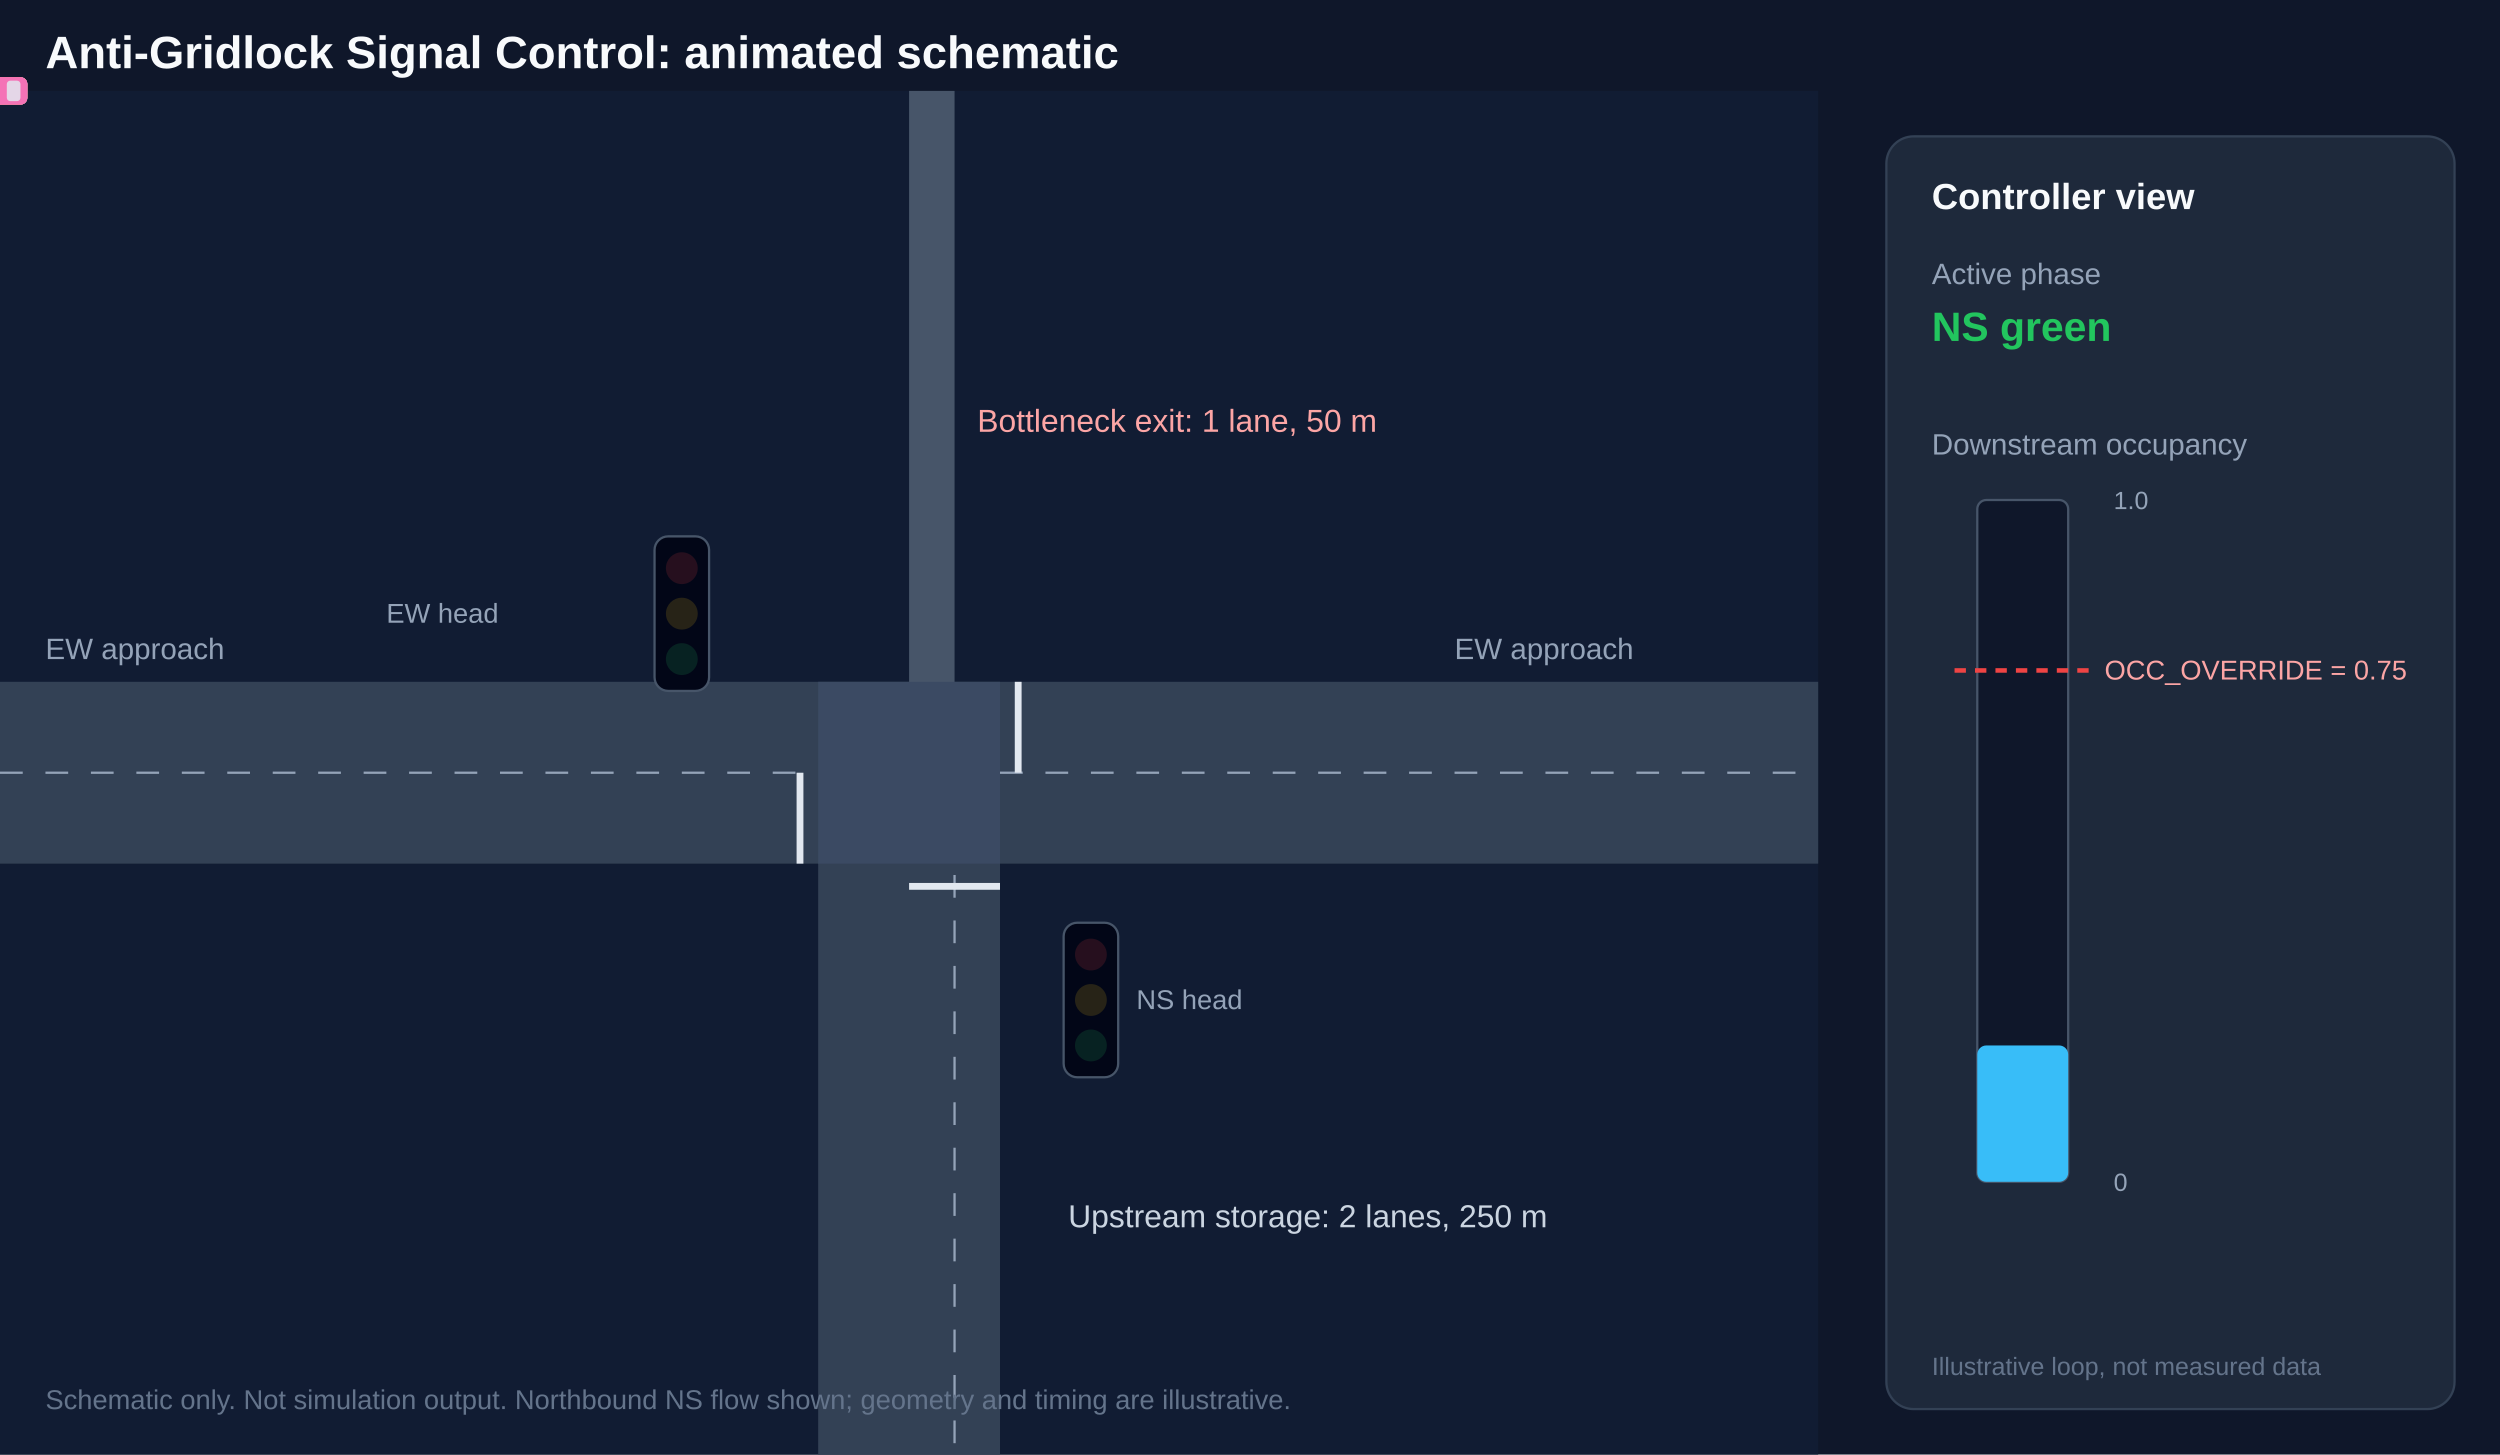
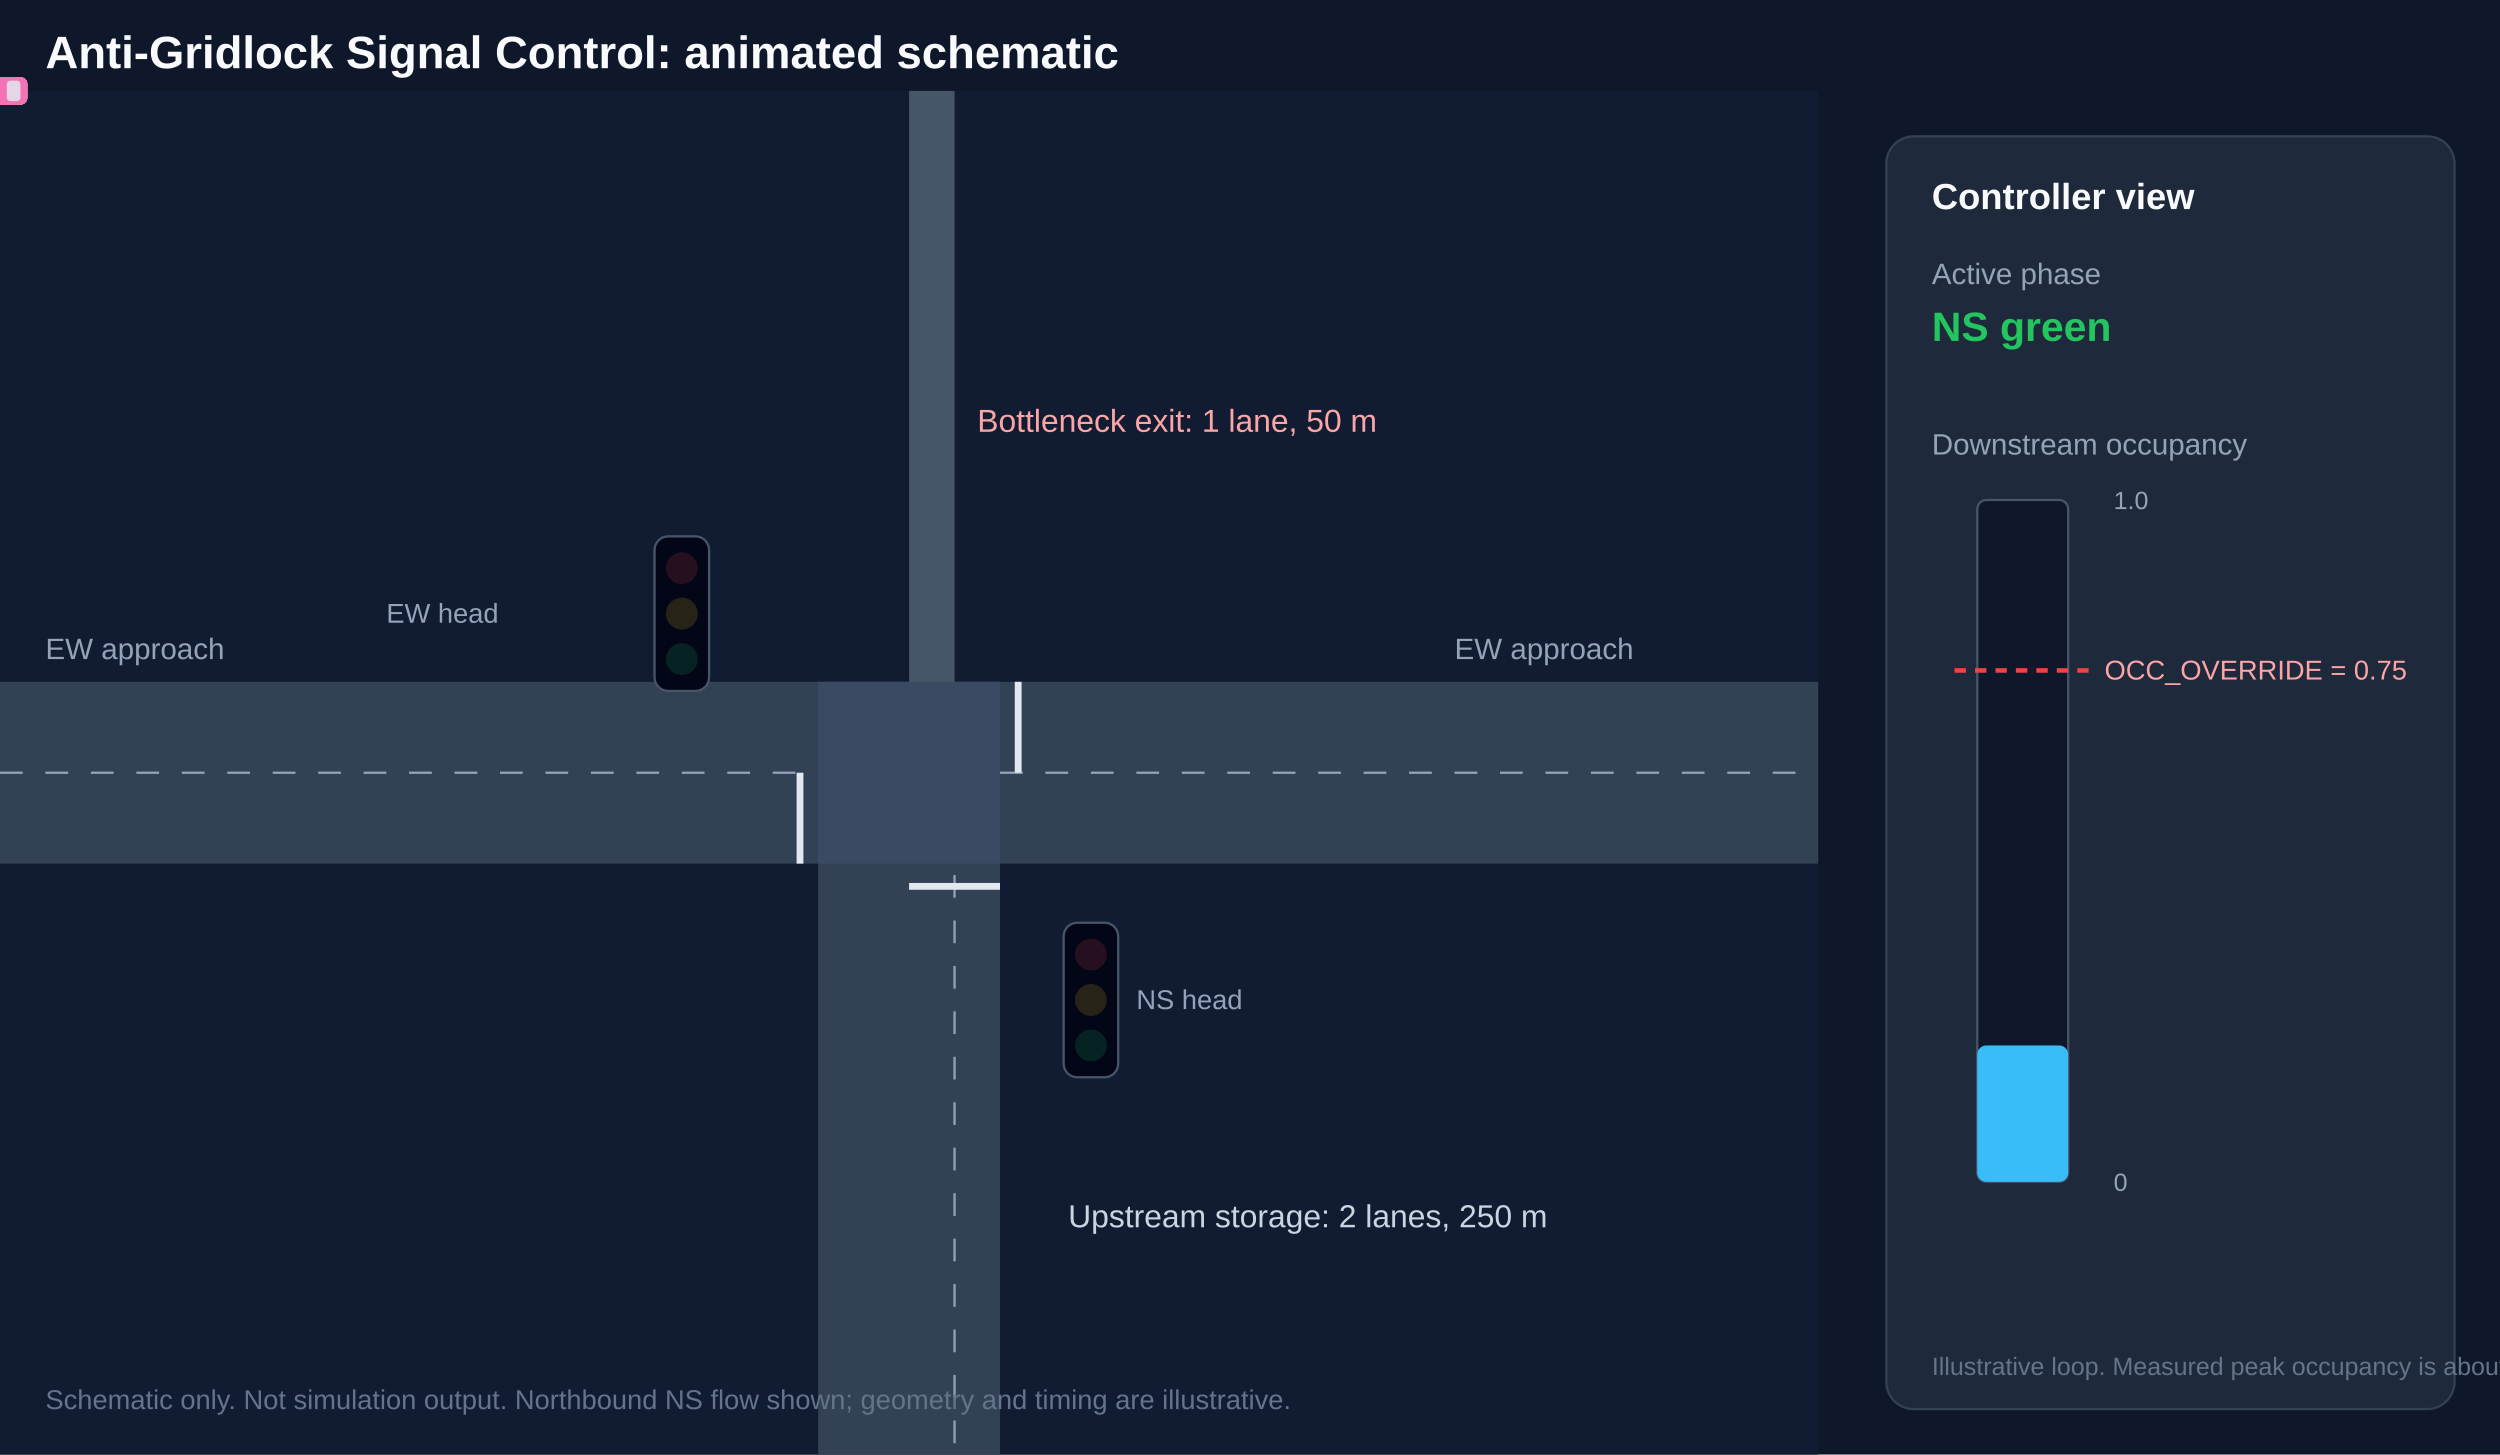
<svg xmlns="http://www.w3.org/2000/svg" viewBox="0 0 1100 640" width="1100" height="640" font-family="Arial, Helvetica, sans-serif">
  <rect width="1100" height="640" fill="#0f172a" />
  <text x="20" y="30" fill="#f8fafc" font-size="20" font-weight="bold">Anti-Gridlock Signal Control: animated schematic</text>
  <g transform="translate(0,40)">
    <rect x="0" y="0" width="800" height="600" fill="#111c33" />
    <rect x="0" y="260" width="800" height="80" fill="#334155" />
    <rect x="360" y="300" width="80" height="300" fill="#334155" />
    <rect x="400" y="0" width="20" height="300" fill="#475569" />
    <rect x="360" y="260" width="80" height="80" fill="#3b4a63" />
    <line x1="0" y1="300" x2="360" y2="300" stroke="#94a3b8" stroke-dasharray="10 10" />
    <line x1="440" y1="300" x2="800" y2="300" stroke="#94a3b8" stroke-dasharray="10 10" />
    <line x1="420" y1="345" x2="420" y2="600" stroke="#94a3b8" stroke-dasharray="10 10" />
    <line x1="360" y1="340" x2="440" y2="340" stroke="#e2e8f0" stroke-width="3" opacity="0.0" />
    <line x1="400" y1="350" x2="440" y2="350" stroke="#e2e8f0" stroke-width="3" />
    <line x1="352" y1="300" x2="352" y2="340" stroke="#e2e8f0" stroke-width="3" />
    <line x1="448" y1="260" x2="448" y2="300" stroke="#e2e8f0" stroke-width="3" />
    <text x="470" y="500" fill="#cbd5e1" font-size="14">Upstream storage: 2 lanes, 250 m</text>
    <text x="430" y="150" fill="#fca5a5" font-size="14">Bottleneck exit: 1 lane, 50 m</text>
    <text x="20" y="250" fill="#94a3b8" font-size="13">EW approach</text>
    <text x="640" y="250" fill="#94a3b8" font-size="13">EW approach</text>
    <rect x="468" y="366" width="24" height="68" rx="6" fill="#020617" stroke="#475569" />
    <circle cx="480" cy="380" r="7" fill="#ef4444" opacity="0.15">
      <animate attributeName="opacity" calcMode="discrete" dur="12.0s" repeatCount="indefinite" begin="0s" values="0.15;1" keyTimes="0;0.5" />
    </circle>
    <circle cx="480" cy="400" r="7" fill="#facc15" opacity="0.15">
      <animate attributeName="opacity" calcMode="discrete" dur="12.0s" repeatCount="indefinite" begin="0s" values="0.15;1;0.15;0.15" keyTimes="0;0.417;0.5;1" />
    </circle>
    <circle cx="480" cy="420" r="7" fill="#22c55e" opacity="0.15">
      <animate attributeName="opacity" calcMode="discrete" dur="12.0s" repeatCount="indefinite" begin="0s" values="1;0.15;0.15" keyTimes="0;0.417;1" />
    </circle>
    <rect x="288" y="196" width="24" height="68" rx="6" fill="#020617" stroke="#475569" />
    <circle cx="300" cy="210" r="7" fill="#ef4444" opacity="0.15">
      <animate attributeName="opacity" calcMode="discrete" dur="12.0s" repeatCount="indefinite" begin="-6s" values="0.15;1" keyTimes="0;0.5" />
    </circle>
    <circle cx="300" cy="230" r="7" fill="#facc15" opacity="0.15">
      <animate attributeName="opacity" calcMode="discrete" dur="12.0s" repeatCount="indefinite" begin="-6s" values="0.15;1;0.15;0.15" keyTimes="0;0.417;0.5;1" />
    </circle>
    <circle cx="300" cy="250" r="7" fill="#22c55e" opacity="0.15">
      <animate attributeName="opacity" calcMode="discrete" dur="12.0s" repeatCount="indefinite" begin="-6s" values="1;0.15;0.15" keyTimes="0;0.417;1" />
    </circle>
    <text x="500" y="404" fill="#94a3b8" font-size="12">NS head</text>
    <text x="170" y="234" fill="#94a3b8" font-size="12">EW head</text>
    <g>
      <rect x="-12" y="-6" width="24" height="12" rx="3" fill="#38bdf8" />
      <rect x="3" y="-4.5" width="6" height="9" rx="1.5" fill="#e2e8f0" opacity="0.85" />
      <animateMotion dur="12.0s" repeatCount="indefinite" begin="0s" rotate="auto" calcMode="linear" keyPoints="0.397;0.397;1;0;0.397;0.397" keyTimes="0;0.033;0.333;0.335;0.75;1" path="M410,600 L410,0" />
    </g>
    <g>
      <rect x="-12" y="-6" width="24" height="12" rx="3" fill="#38bdf8" />
      <rect x="3" y="-4.5" width="6" height="9" rx="1.5" fill="#e2e8f0" opacity="0.85" />
      <animateMotion dur="12.0s" repeatCount="indefinite" begin="0s" rotate="auto" calcMode="linear" keyPoints="0.347;0.347;1;0;0.347;0.347" keyTimes="0;0.108;0.408;0.41;0.867;1" path="M410,600 L410,0" />
    </g>
    <g>
      <rect x="-12" y="-6" width="24" height="12" rx="3" fill="#818cf8" />
      <rect x="3" y="-4.5" width="6" height="9" rx="1.5" fill="#e2e8f0" opacity="0.85" />
      <animateMotion dur="12.0s" repeatCount="indefinite" begin="0s" rotate="auto" calcMode="linear" keyPoints="0.394;0.394;1;0;0.394;0.394" keyTimes="0;0.058;0.358;0.36;0.75;1" path="M430,600 L430,345 L410,295 L410,0" />
    </g>
    <g>
      <rect x="-12" y="-6" width="24" height="12" rx="3" fill="#818cf8" />
      <rect x="3" y="-4.5" width="6" height="9" rx="1.5" fill="#e2e8f0" opacity="0.85" />
      <animateMotion dur="12.0s" repeatCount="indefinite" begin="0s" rotate="auto" calcMode="linear" keyPoints="0.344;0.344;1;0;0.344;0.344" keyTimes="0;0.133;0.433;0.435;0.867;1" path="M430,600 L430,345 L410,295 L410,0" />
    </g>
    <g>
      <rect x="-12" y="-6" width="24" height="12" rx="3" fill="#fb923c" />
      <rect x="3" y="-4.5" width="6" height="9" rx="1.5" fill="#e2e8f0" opacity="0.85" />
      <animateMotion dur="12.0s" repeatCount="indefinite" begin="-6s" rotate="auto" calcMode="linear" keyPoints="0.429;0.429;1;0;0.429;0.429" keyTimes="0;0.033;0.333;0.335;0.75;1" path="M0,320 L800,320" />
    </g>
    <g>
      <rect x="-12" y="-6" width="24" height="12" rx="3" fill="#fb923c" />
      <rect x="3" y="-4.5" width="6" height="9" rx="1.5" fill="#e2e8f0" opacity="0.85" />
      <animateMotion dur="12.0s" repeatCount="indefinite" begin="-6s" rotate="auto" calcMode="linear" keyPoints="0.391;0.391;1;0;0.391;0.391" keyTimes="0;0.108;0.408;0.41;0.867;1" path="M0,320 L800,320" />
    </g>
    <g>
      <rect x="-12" y="-6" width="24" height="12" rx="3" fill="#f472b6" />
      <rect x="3" y="-4.5" width="6" height="9" rx="1.5" fill="#e2e8f0" opacity="0.85" />
      <animateMotion dur="12.0s" repeatCount="indefinite" begin="-6s" rotate="auto" calcMode="linear" keyPoints="0.429;0.429;1;0;0.429;0.429" keyTimes="0;0.058;0.358;0.36;0.75;1" path="M800,280 L0,280" />
    </g>
    <g>
      <rect x="-12" y="-6" width="24" height="12" rx="3" fill="#f472b6" />
      <rect x="3" y="-4.5" width="6" height="9" rx="1.5" fill="#e2e8f0" opacity="0.85" />
      <animateMotion dur="12.0s" repeatCount="indefinite" begin="-6s" rotate="auto" calcMode="linear" keyPoints="0.391;0.391;1;0;0.391;0.391" keyTimes="0;0.133;0.433;0.435;0.867;1" path="M800,280 L0,280" />
    </g>
    <text x="20" y="580" fill="#64748b" font-size="12">Schematic only. Not simulation output. Northbound NS flow shown; geometry and timing are illustrative.</text>
  </g>
  <rect x="830" y="60" width="250" height="560" rx="12" fill="#1e293b" stroke="#334155" />
  <text x="850" y="92" fill="#f8fafc" font-size="16" font-weight="bold">Controller view</text>
  <text x="850" y="125" fill="#94a3b8" font-size="13">Active phase</text>
  <text x="850" y="150" fill="#22c55e" font-size="18" font-weight="bold">NS green
<animate attributeName="opacity" calcMode="discrete" dur="12.0s" repeatCount="indefinite" values="1;0;0" keyTimes="0;0.417;1" />
  </text>
  <text x="850" y="150" fill="#facc15" font-size="18" font-weight="bold" opacity="0">NS yellow
<animate attributeName="opacity" calcMode="discrete" dur="12.0s" repeatCount="indefinite" values="0;1;0;0" keyTimes="0;0.417;0.5;1" />
  </text>
  <text x="850" y="150" fill="#fb923c" font-size="18" font-weight="bold" opacity="0">EW green
<animate attributeName="opacity" calcMode="discrete" dur="12.0s" repeatCount="indefinite" values="0;1;0;0" keyTimes="0;0.5;0.917;1" />
  </text>
  <text x="850" y="150" fill="#facc15" font-size="18" font-weight="bold" opacity="0">EW yellow
<animate attributeName="opacity" calcMode="discrete" dur="12.0s" repeatCount="indefinite" values="0;1;0" keyTimes="0;0.917;1" />
  </text>
  <text x="850" y="200" fill="#94a3b8" font-size="13">Downstream occupancy</text>
  <rect x="870" y="220" width="40" height="300" rx="4" fill="#0f172a" stroke="#475569" />
  <rect x="870" y="460" width="40" height="60" rx="4" fill="#38bdf8">
    <animate attributeName="height" dur="12.0s" repeatCount="indefinite" values="60;120;255;255;90;60" keyTimes="0;0.333;0.583;0.75;0.917;1" />
    <animate attributeName="y" dur="12.0s" repeatCount="indefinite" values="460;400;265;265;430;460" keyTimes="0;0.333;0.583;0.75;0.917;1" />
  </rect>
  <line x1="860" y1="295" x2="920" y2="295" stroke="#ef4444" stroke-width="2" stroke-dasharray="5 4" />
  <text x="926" y="299" fill="#fca5a5" font-size="12">OCC_OVERRIDE = 0.75</text>
  <text x="930" y="224" fill="#94a3b8" font-size="11">1.0</text>
  <text x="930" y="524" fill="#94a3b8" font-size="11">0</text>
  <text x="850" y="560" fill="#ef4444" font-size="15" font-weight="bold" opacity="0">OVERRIDE: hold NS
<animate attributeName="opacity" calcMode="discrete" dur="12.0s" repeatCount="indefinite" values="0;1;0;0" keyTimes="0;0.528;0.78;1" />
  </text>
  <text x="850" y="582" fill="#94a3b8" font-size="12" opacity="0">Spillback guard engaged
<animate attributeName="opacity" calcMode="discrete" dur="12.0s" repeatCount="indefinite" values="0;1;0;0" keyTimes="0;0.528;0.78;1" />
  </text>
-   <text x="850" y="605" fill="#64748b" font-size="11">Illustrative loop, not measured data</text>
+   <text x="850" y="605" fill="#64748b" font-size="11">Illustrative loop. Measured peak occupancy is about 0.5-0.67</text>
</svg>
